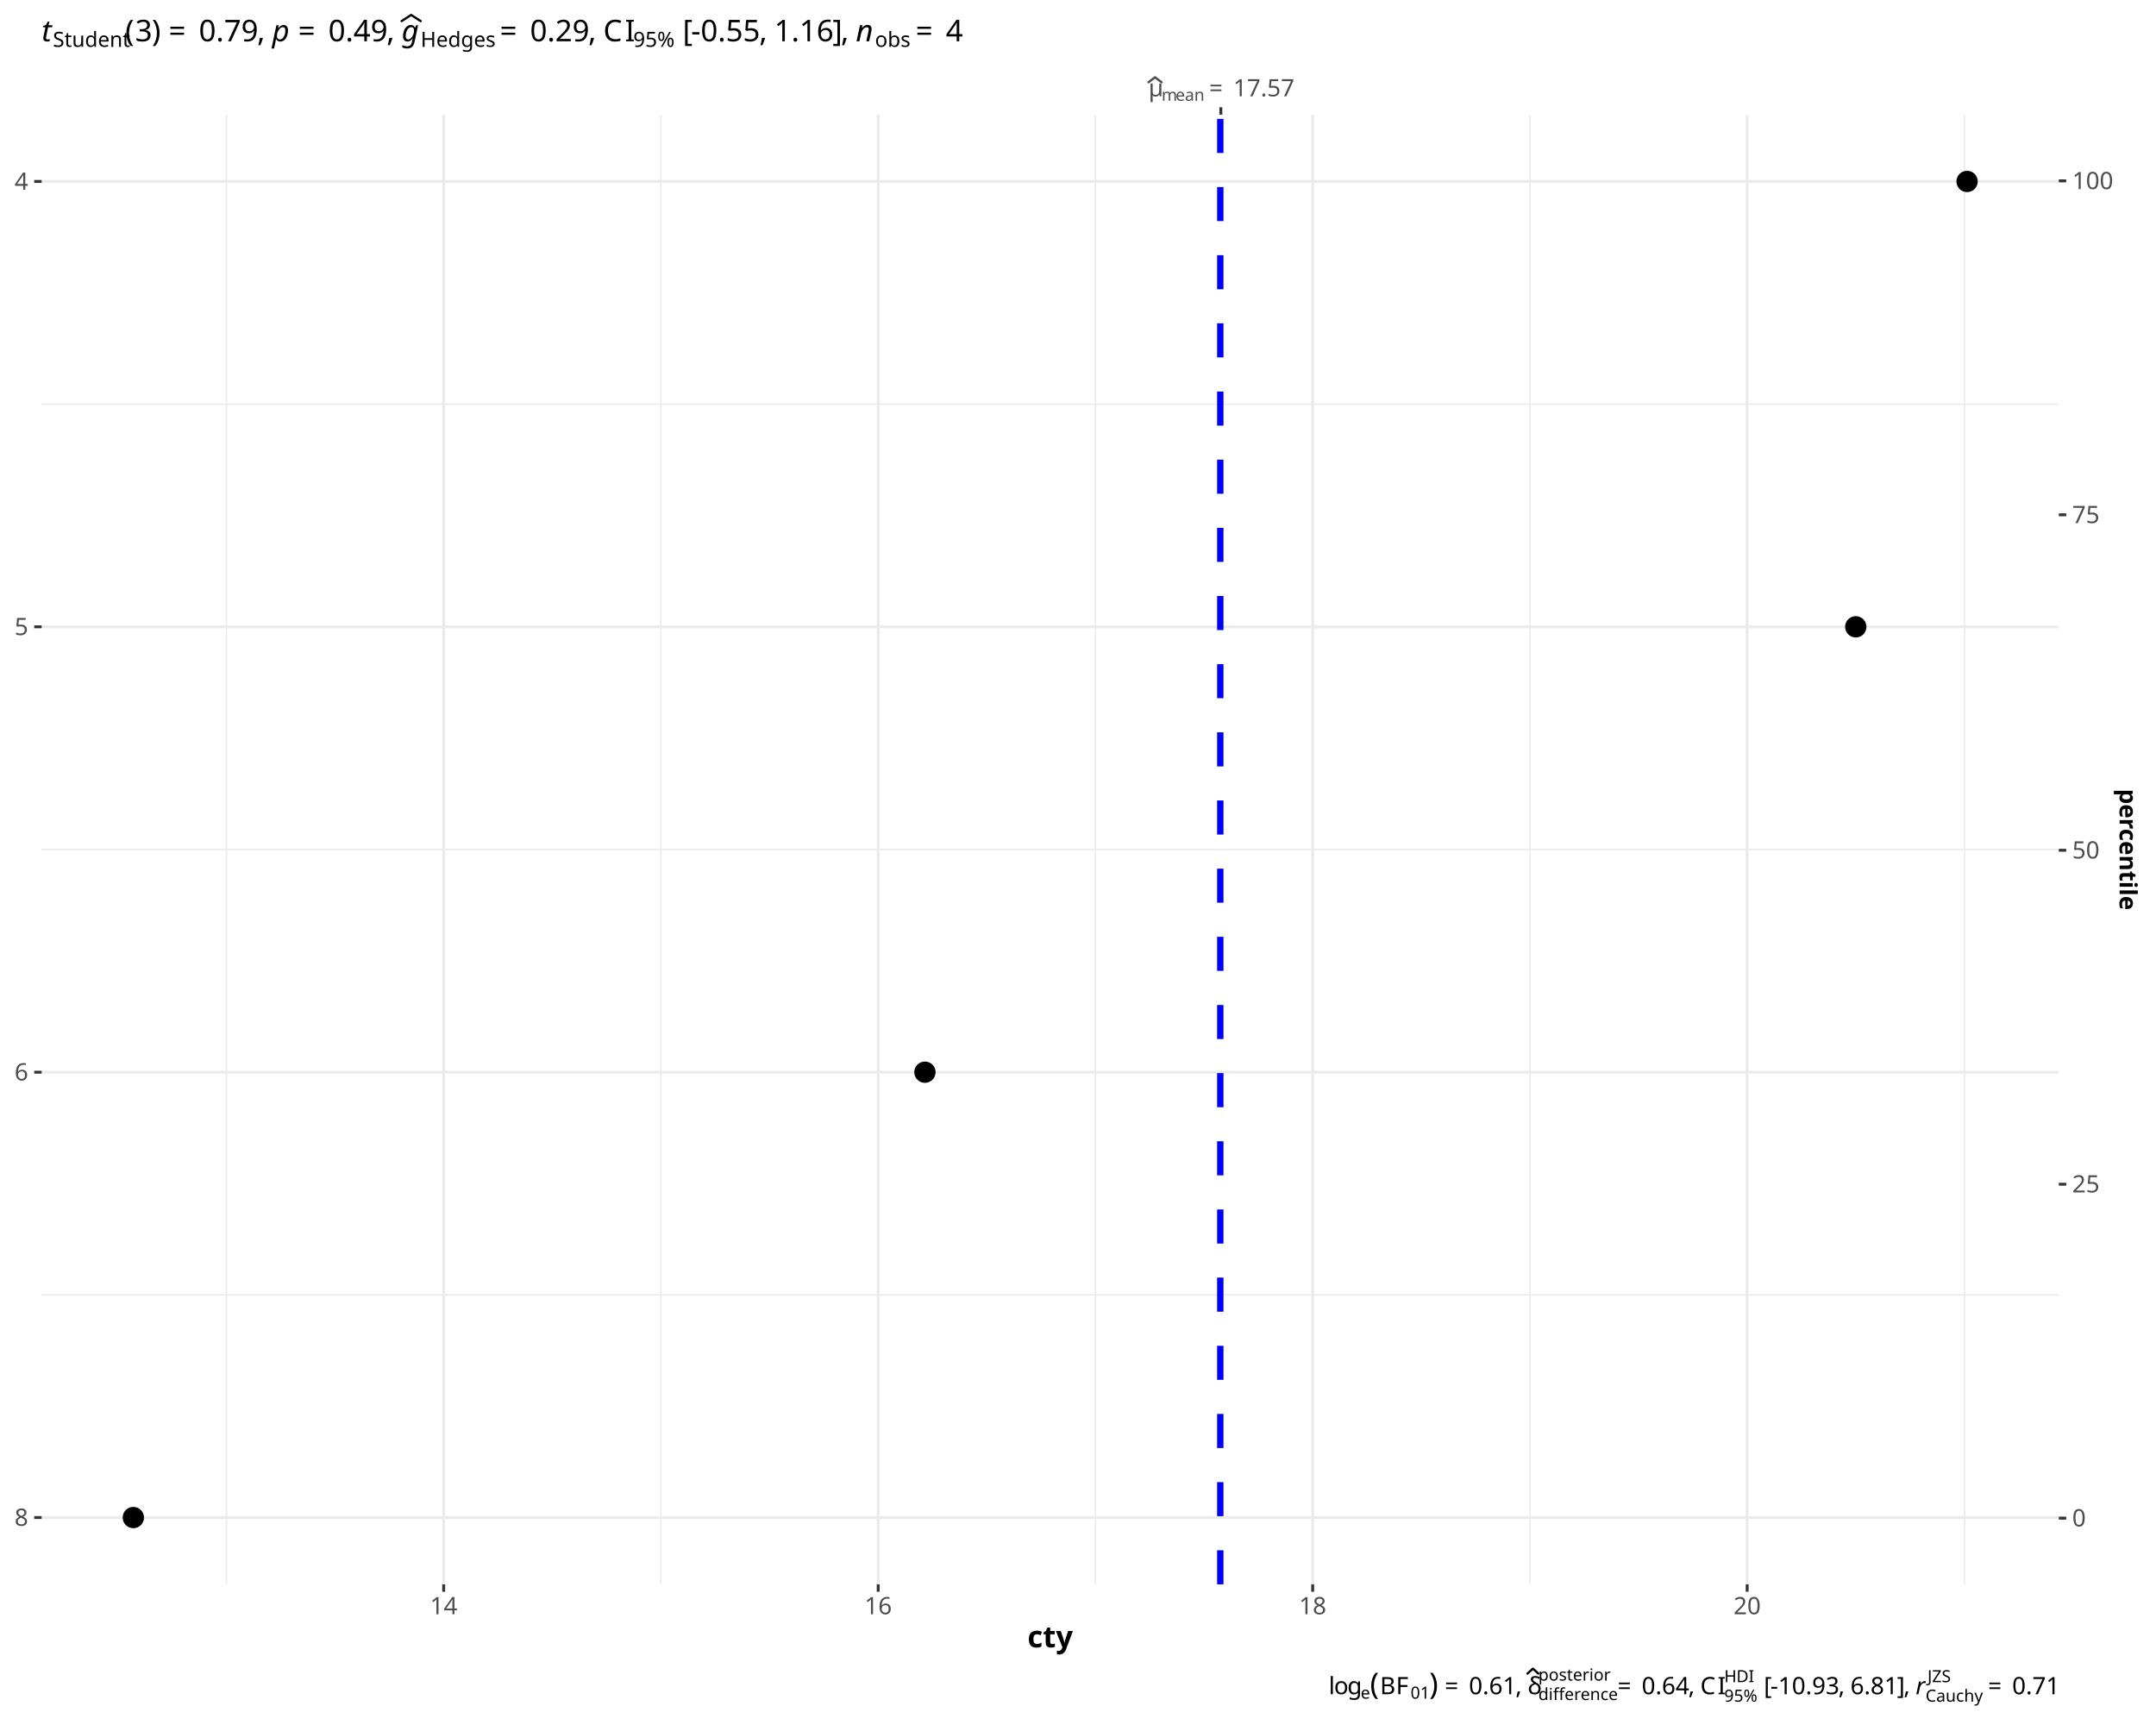
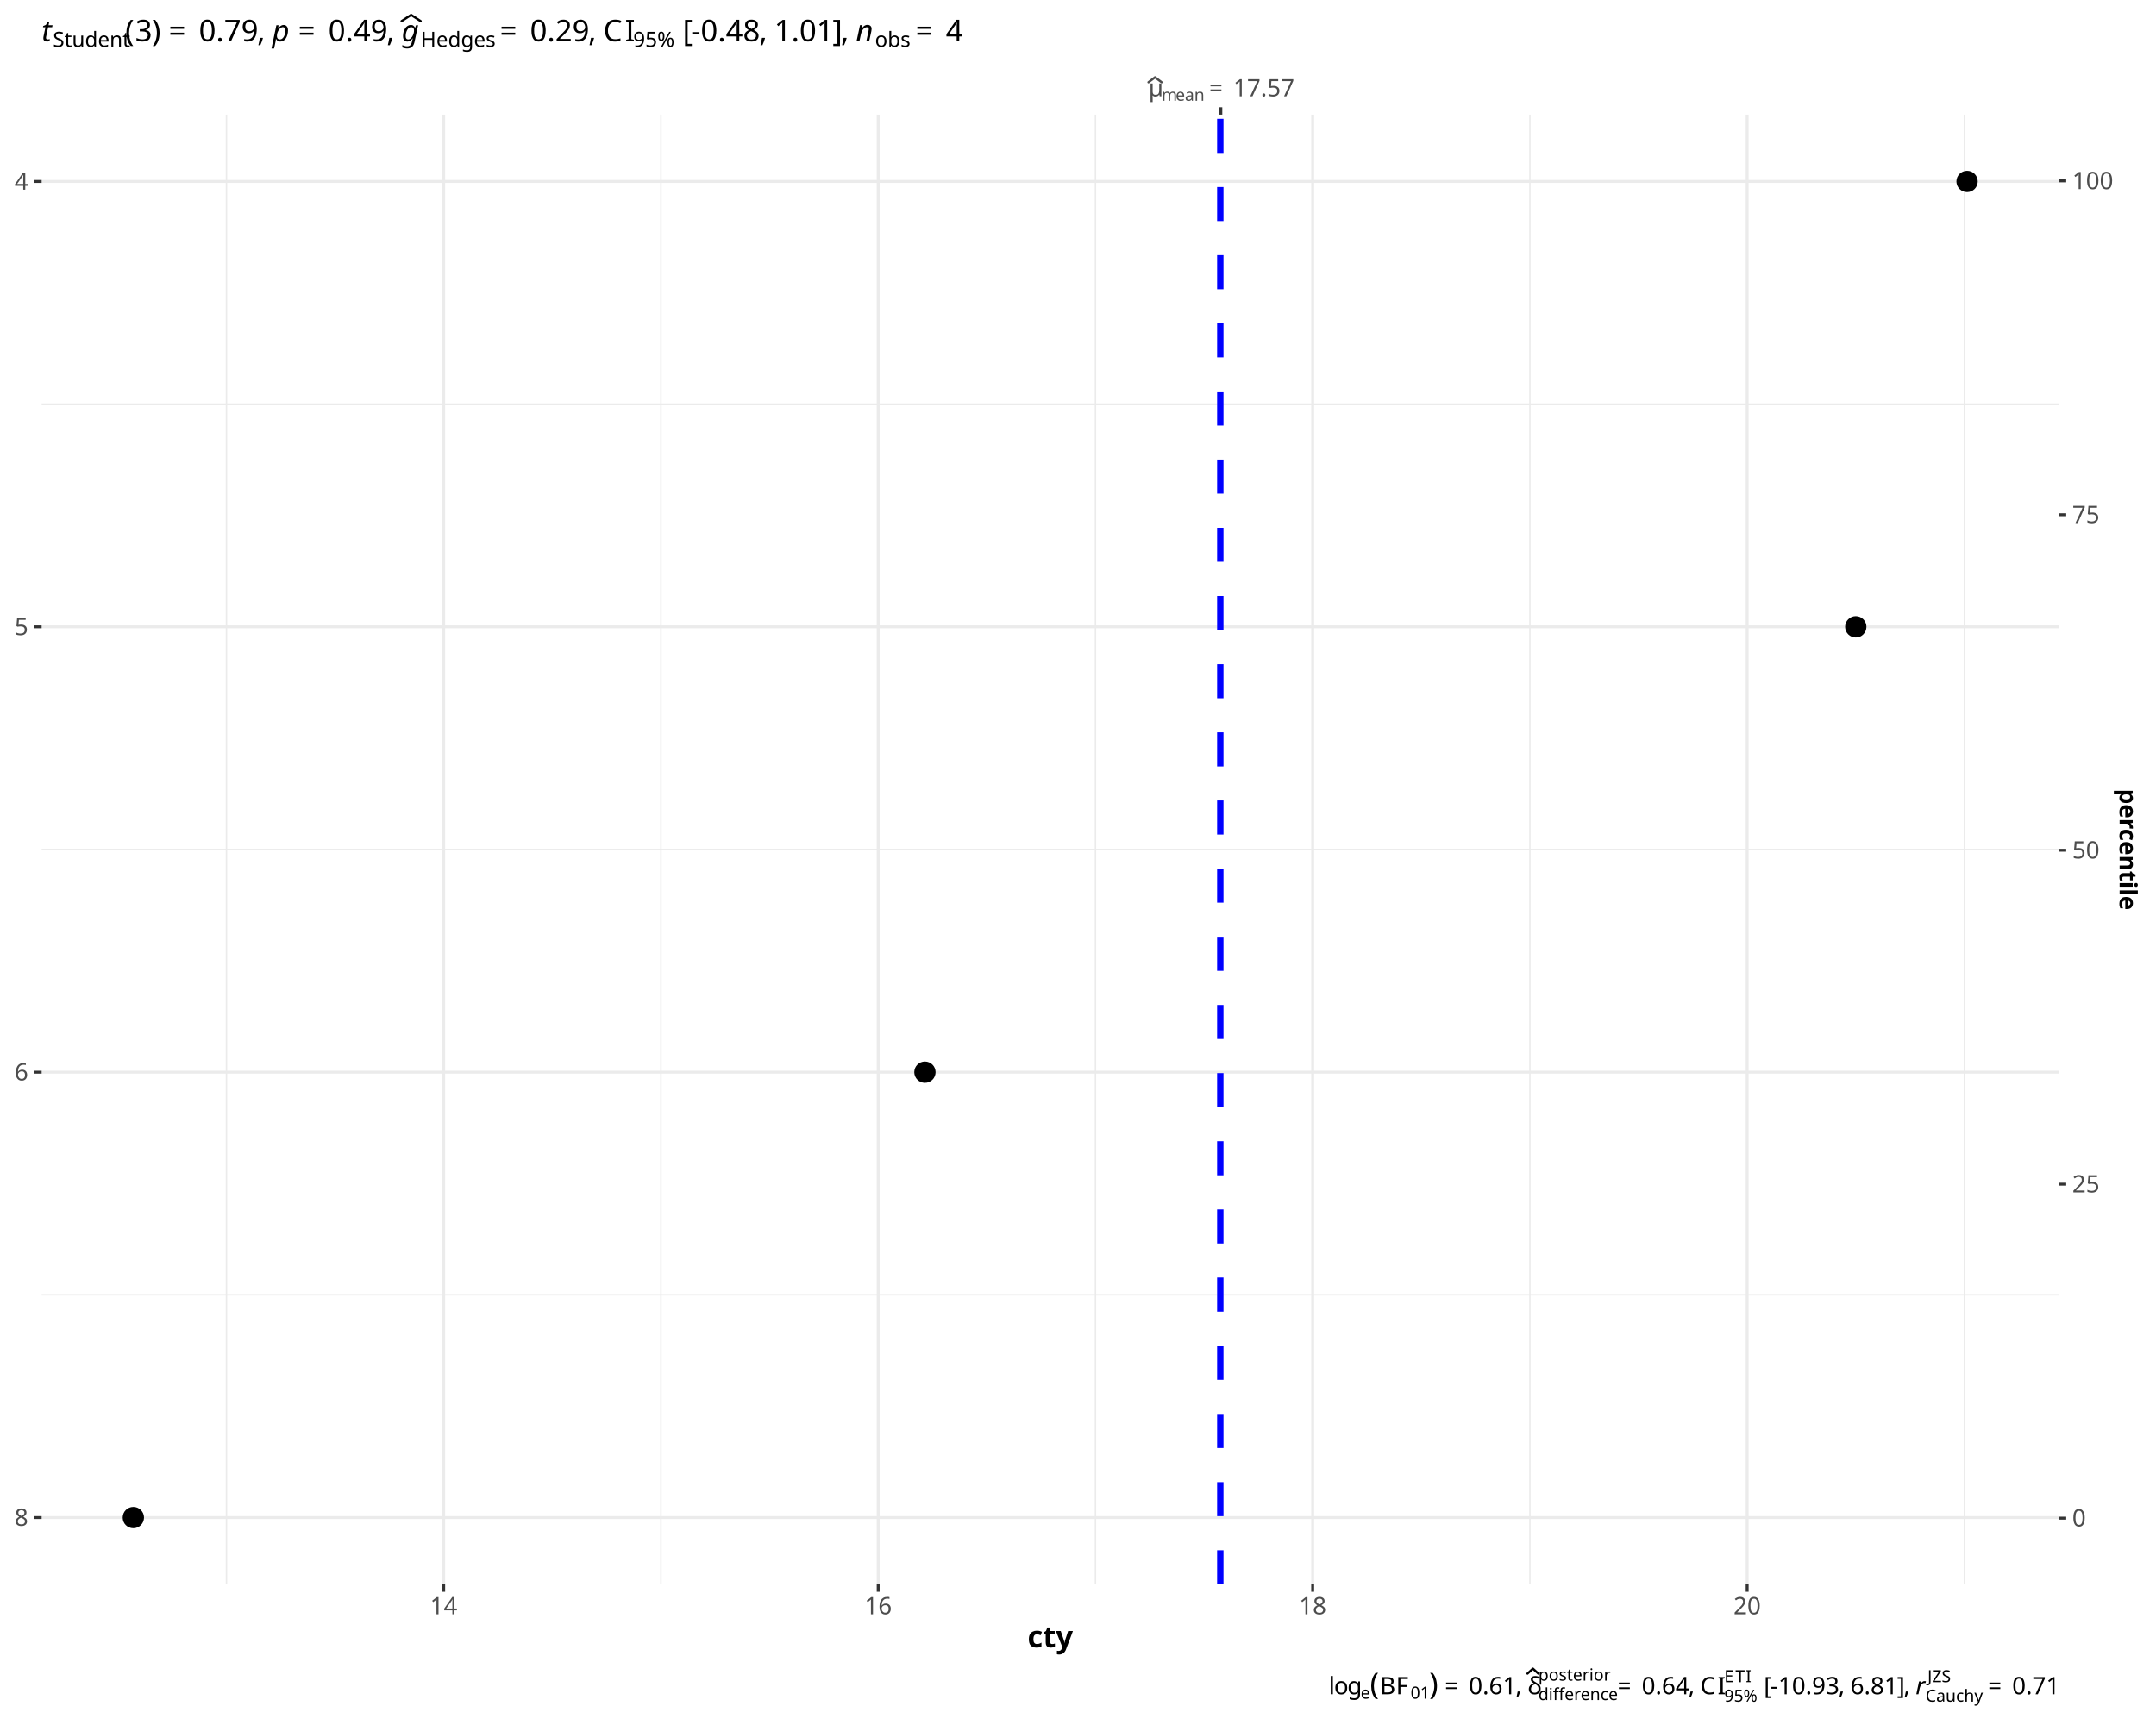
<svg xmlns="http://www.w3.org/2000/svg" class="svglite" data-engine-version="2.0" width="720.00pt" height="576.00pt" viewBox="0 0 720.00 576.00">
  <defs>
    <style type="text/css">
    .svglite line, .svglite polyline, .svglite polygon, .svglite path, .svglite rect, .svglite circle {
      fill: none;
      stroke: #000000;
      stroke-linecap: round;
      stroke-linejoin: round;
      stroke-miterlimit: 10.00;
    }
  </style>
  </defs>
  <rect width="100%" height="100%" style="stroke: none; fill: #FFFFFF;" />
  <defs>
    <clipPath id="cpMC4wMHw3MjAuMDB8MC4wMHw1NzYuMDA=">
      <rect x="0.00" y="0.00" width="720.00" height="576.00" />
    </clipPath>
  </defs>
  <g clip-path="url(#cpMC4wMHw3MjAuMDB8MC4wMHw1NzYuMDA=)">
    <rect x="0" y="0.00" width="720.00" height="576.00" style="stroke-width: 0.97; stroke: #FFFFFF; fill: #FFFFFF;" />
  </g>
  <defs>
    <clipPath id="cpMTMuOTF8Njg3LjUzfDM4LjI5fDUyOS4wMw==">
      <rect x="13.91" y="38.29" width="673.62" height="490.75" />
    </clipPath>
  </defs>
  <g clip-path="url(#cpMTMuOTF8Njg3LjUzfDM4LjI5fDUyOS4wMw==)">
    <rect x="13.91" y="38.29" width="673.62" height="490.75" style="stroke-width: 0.97; stroke: none; fill: #FFFFFF;" />
    <polyline points="13.91,432.37 687.53,432.37 " style="stroke-width: 0.48; stroke: #EBEBEB; stroke-linecap: butt;" />
    <polyline points="13.91,283.66 687.53,283.66 " style="stroke-width: 0.48; stroke: #EBEBEB; stroke-linecap: butt;" />
    <polyline points="13.91,134.95 687.53,134.95 " style="stroke-width: 0.48; stroke: #EBEBEB; stroke-linecap: butt;" />
    <polyline points="75.63,529.03 75.63,38.29 " style="stroke-width: 0.48; stroke: #EBEBEB; stroke-linecap: butt;" />
    <polyline points="220.72,529.03 220.72,38.29 " style="stroke-width: 0.48; stroke: #EBEBEB; stroke-linecap: butt;" />
    <polyline points="365.82,529.03 365.82,38.29 " style="stroke-width: 0.48; stroke: #EBEBEB; stroke-linecap: butt;" />
    <polyline points="510.92,529.03 510.92,38.29 " style="stroke-width: 0.48; stroke: #EBEBEB; stroke-linecap: butt;" />
    <polyline points="656.02,529.03 656.02,38.29 " style="stroke-width: 0.48; stroke: #EBEBEB; stroke-linecap: butt;" />
    <polyline points="13.91,506.73 687.53,506.73 " style="stroke-width: 0.97; stroke: #EBEBEB; stroke-linecap: butt;" />
    <polyline points="13.91,358.02 687.53,358.02 " style="stroke-width: 0.97; stroke: #EBEBEB; stroke-linecap: butt;" />
    <polyline points="13.91,209.30 687.53,209.30 " style="stroke-width: 0.97; stroke: #EBEBEB; stroke-linecap: butt;" />
    <polyline points="13.91,60.59 687.53,60.59 " style="stroke-width: 0.97; stroke: #EBEBEB; stroke-linecap: butt;" />
    <polyline points="148.17,529.03 148.17,38.29 " style="stroke-width: 0.97; stroke: #EBEBEB; stroke-linecap: butt;" />
    <polyline points="293.27,529.03 293.27,38.29 " style="stroke-width: 0.97; stroke: #EBEBEB; stroke-linecap: butt;" />
    <polyline points="438.37,529.03 438.37,38.29 " style="stroke-width: 0.97; stroke: #EBEBEB; stroke-linecap: butt;" />
    <polyline points="583.47,529.03 583.47,38.29 " style="stroke-width: 0.97; stroke: #EBEBEB; stroke-linecap: butt;" />
    <circle cx="44.53" cy="506.73" r="3.56" style="stroke-width: 0.71; stroke: none; fill: #000000;" />
    <circle cx="308.88" cy="358.02" r="3.56" style="stroke-width: 0.71; stroke: none; fill: #000000;" />
    <circle cx="619.74" cy="209.30" r="3.56" style="stroke-width: 0.71; stroke: none; fill: #000000;" />
    <circle cx="656.91" cy="60.59" r="3.56" style="stroke-width: 0.71; stroke: none; fill: #000000;" />
    <line x1="407.52" y1="529.03" x2="407.52" y2="38.29" style="stroke-width: 2.13; stroke: #0000FF; stroke-dasharray: 11.38,11.38; stroke-linecap: butt;" />
  </g>
  <g clip-path="url(#cpMC4wMHw3MjAuMDB8MC4wMHw1NzYuMDA=)">
    <text x="383.54" y="32.17" style="font-size: 8.00px; fill: #4D4D4D; font-family: sans;" textLength="4.37px" lengthAdjust="spacingAndGlyphs">μ</text>
    <polyline points="383.54,27.47 385.73,25.81 387.91,27.47 " style="stroke-width: 0.75; stroke: #4D4D4D;" />
    <text x="387.91" y="33.65" style="font-size: 5.60px; fill: #4D4D4D; font-family: sans;" textLength="4.67px" lengthAdjust="spacingAndGlyphs">m</text>
    <text x="392.58" y="33.65" style="font-size: 5.60px; fill: #4D4D4D; font-family: sans;" textLength="3.11px" lengthAdjust="spacingAndGlyphs">e</text>
    <text x="395.69" y="33.65" style="font-size: 5.60px; fill: #4D4D4D; font-family: sans;" textLength="3.11px" lengthAdjust="spacingAndGlyphs">a</text>
    <text x="398.81" y="33.65" style="font-size: 5.60px; fill: #4D4D4D; font-family: sans;" textLength="3.11px" lengthAdjust="spacingAndGlyphs">n</text>
    <text x="403.78" y="32.17" style="font-size: 8.00px; fill: #4D4D4D; font-family: sans;" textLength="6.21px" lengthAdjust="spacingAndGlyphs">=</text>
    <text x="411.84" y="32.17" style="font-size: 8.00px; fill: #4D4D4D; font-family: sans;" textLength="20.02px" lengthAdjust="spacingAndGlyphs">17.57</text>
    <polyline points="407.70,38.29 407.70,35.80 " style="stroke-width: 0.97; stroke: #333333; stroke-linecap: butt;" />
    <text x="9.43" y="509.48" text-anchor="end" style="font-size: 8.00px; fill: #4D4D4D; font-family: sans;" textLength="4.45px" lengthAdjust="spacingAndGlyphs">8</text>
    <text x="9.43" y="360.77" text-anchor="end" style="font-size: 8.00px; fill: #4D4D4D; font-family: sans;" textLength="4.45px" lengthAdjust="spacingAndGlyphs">6</text>
    <text x="9.43" y="212.06" text-anchor="end" style="font-size: 8.00px; fill: #4D4D4D; font-family: sans;" textLength="4.45px" lengthAdjust="spacingAndGlyphs">5</text>
    <text x="9.43" y="63.35" text-anchor="end" style="font-size: 8.00px; fill: #4D4D4D; font-family: sans;" textLength="4.45px" lengthAdjust="spacingAndGlyphs">4</text>
    <polyline points="11.42,506.73 13.91,506.73 " style="stroke-width: 0.97; stroke: #333333; stroke-linecap: butt;" />
    <polyline points="11.42,358.02 13.91,358.02 " style="stroke-width: 0.97; stroke: #333333; stroke-linecap: butt;" />
    <polyline points="11.42,209.30 13.91,209.30 " style="stroke-width: 0.97; stroke: #333333; stroke-linecap: butt;" />
    <polyline points="11.42,60.59 13.91,60.59 " style="stroke-width: 0.97; stroke: #333333; stroke-linecap: butt;" />
    <polyline points="687.53,506.93 690.02,506.93 " style="stroke-width: 0.97; stroke: #333333; stroke-linecap: butt;" />
    <polyline points="687.53,395.42 690.02,395.42 " style="stroke-width: 0.97; stroke: #333333; stroke-linecap: butt;" />
    <polyline points="687.53,283.91 690.02,283.91 " style="stroke-width: 0.97; stroke: #333333; stroke-linecap: butt;" />
    <polyline points="687.53,171.90 690.02,171.90 " style="stroke-width: 0.97; stroke: #333333; stroke-linecap: butt;" />
    <polyline points="687.53,60.39 690.02,60.39 " style="stroke-width: 0.97; stroke: #333333; stroke-linecap: butt;" />
    <text x="692.01" y="509.68" style="font-size: 8.00px; fill: #4D4D4D; font-family: sans;" textLength="4.45px" lengthAdjust="spacingAndGlyphs">0</text>
    <text x="692.01" y="398.17" style="font-size: 8.00px; fill: #4D4D4D; font-family: sans;" textLength="8.90px" lengthAdjust="spacingAndGlyphs">25</text>
    <text x="692.01" y="286.66" style="font-size: 8.00px; fill: #4D4D4D; font-family: sans;" textLength="8.90px" lengthAdjust="spacingAndGlyphs">50</text>
    <text x="692.01" y="174.66" style="font-size: 8.00px; fill: #4D4D4D; font-family: sans;" textLength="8.90px" lengthAdjust="spacingAndGlyphs">75</text>
    <text x="692.01" y="63.15" style="font-size: 8.00px; fill: #4D4D4D; font-family: sans;" textLength="13.35px" lengthAdjust="spacingAndGlyphs">100</text>
    <polyline points="148.17,531.52 148.17,529.03 " style="stroke-width: 0.97; stroke: #333333; stroke-linecap: butt;" />
    <polyline points="293.27,531.52 293.27,529.03 " style="stroke-width: 0.97; stroke: #333333; stroke-linecap: butt;" />
    <polyline points="438.37,531.52 438.37,529.03 " style="stroke-width: 0.97; stroke: #333333; stroke-linecap: butt;" />
    <polyline points="583.47,531.52 583.47,529.03 " style="stroke-width: 0.97; stroke: #333333; stroke-linecap: butt;" />
    <text x="148.17" y="539.02" text-anchor="middle" style="font-size: 8.00px; fill: #4D4D4D; font-family: sans;" textLength="8.90px" lengthAdjust="spacingAndGlyphs">14</text>
    <text x="293.27" y="539.02" text-anchor="middle" style="font-size: 8.00px; fill: #4D4D4D; font-family: sans;" textLength="8.90px" lengthAdjust="spacingAndGlyphs">16</text>
    <text x="438.37" y="539.02" text-anchor="middle" style="font-size: 8.00px; fill: #4D4D4D; font-family: sans;" textLength="8.90px" lengthAdjust="spacingAndGlyphs">18</text>
    <text x="583.47" y="539.02" text-anchor="middle" style="font-size: 8.00px; fill: #4D4D4D; font-family: sans;" textLength="8.90px" lengthAdjust="spacingAndGlyphs">20</text>
    <text x="350.72" y="550.06" text-anchor="middle" style="font-size: 10.00px; font-weight: bold; font-family: sans;" textLength="12.79px" lengthAdjust="spacingAndGlyphs">cty</text>
    <text transform="translate(707.85,283.66) rotate(90)" text-anchor="middle" style="font-size: 8.00px; font-weight: bold; font-family: sans;" textLength="34.69px" lengthAdjust="spacingAndGlyphs">percentile</text>
    <text x="13.91" y="13.79" style="font-size: 10.00px; font-style: italic; font-family: sans;" textLength="2.78px" lengthAdjust="spacingAndGlyphs">t</text>
    <text x="17.66" y="15.64" style="font-size: 7.00px; font-family: sans;" textLength="24.13px" lengthAdjust="spacingAndGlyphs">Student</text>
    <text x="41.80" y="13.79" style="font-size: 10.00px; font-family: sans;" textLength="3.33px" lengthAdjust="spacingAndGlyphs">(</text>
    <text x="45.13" y="13.79" style="font-size: 10.00px; font-family: sans;" textLength="5.56px" lengthAdjust="spacingAndGlyphs">3</text>
    <text x="50.69" y="13.79" style="font-size: 10.00px; font-family: sans;" textLength="3.33px" lengthAdjust="spacingAndGlyphs">)</text>
    <text x="56.33" y="13.79" style="font-size: 10.00px; font-family: sans;" textLength="7.76px" lengthAdjust="spacingAndGlyphs">=</text>
    <text x="66.41" y="13.79" style="font-size: 10.00px; font-family: sans;" textLength="19.46px" lengthAdjust="spacingAndGlyphs">0.79</text>
    <text x="85.88" y="13.79" style="font-size: 10.00px; font-family: sans;" textLength="2.50px" lengthAdjust="spacingAndGlyphs">,</text>
    <text x="88.38" y="13.79" style="font-size: 10.00px; font-family: sans;" textLength="2.50px" lengthAdjust="spacingAndGlyphs"> </text>
    <text x="90.88" y="13.79" style="font-size: 10.00px; font-style: italic; font-family: sans;" textLength="5.56px" lengthAdjust="spacingAndGlyphs">p</text>
    <text x="99.56" y="13.79" style="font-size: 10.00px; font-family: sans;" textLength="7.76px" lengthAdjust="spacingAndGlyphs">=</text>
    <text x="109.64" y="13.79" style="font-size: 10.00px; font-family: sans;" textLength="19.46px" lengthAdjust="spacingAndGlyphs">0.49</text>
    <text x="129.11" y="13.79" style="font-size: 10.00px; font-family: sans;" textLength="2.50px" lengthAdjust="spacingAndGlyphs">,</text>
    <text x="131.61" y="13.79" style="font-size: 10.00px; font-family: sans;" textLength="2.50px" lengthAdjust="spacingAndGlyphs"> </text>
    <text x="134.11" y="13.79" style="font-size: 10.00px; font-style: italic; font-family: sans;" textLength="5.56px" lengthAdjust="spacingAndGlyphs">g</text>
    <polyline points="134.11,7.05 137.29,4.98 140.48,7.05 " style="stroke-width: 0.75;" />
    <text x="140.48" y="15.64" style="font-size: 7.00px; font-family: sans;" textLength="24.13px" lengthAdjust="spacingAndGlyphs">Hedges</text>
    <text x="166.93" y="13.79" style="font-size: 10.00px; font-family: sans;" textLength="7.76px" lengthAdjust="spacingAndGlyphs">=</text>
    <text x="177.00" y="13.79" style="font-size: 10.00px; font-family: sans;" textLength="19.46px" lengthAdjust="spacingAndGlyphs">0.29</text>
    <text x="196.47" y="13.79" style="font-size: 10.00px; font-family: sans;" textLength="2.50px" lengthAdjust="spacingAndGlyphs">,</text>
    <text x="198.97" y="13.79" style="font-size: 10.00px; font-family: sans;" textLength="2.50px" lengthAdjust="spacingAndGlyphs"> </text>
    <text x="201.47" y="13.79" style="font-size: 10.00px; font-family: sans;" textLength="7.22px" lengthAdjust="spacingAndGlyphs">C</text>
    <text x="208.70" y="13.79" style="font-size: 10.00px; font-family: sans;" textLength="2.78px" lengthAdjust="spacingAndGlyphs">I</text>
    <text x="211.47" y="15.64" style="font-size: 7.00px; font-family: sans;" textLength="14.01px" lengthAdjust="spacingAndGlyphs">95%</text>
    <text x="225.49" y="13.79" style="font-size: 10.00px; font-family: sans;" textLength="2.50px" lengthAdjust="spacingAndGlyphs"> </text>
    <text x="227.99" y="13.79" style="font-size: 10.00px; font-family: sans;" textLength="2.78px" lengthAdjust="spacingAndGlyphs">[</text>
-     <text x="230.77" y="13.79" style="font-size: 10.00px; font-family: sans;" textLength="22.79px" lengthAdjust="spacingAndGlyphs">-0.55</text>
+     <text x="230.77" y="13.79" style="font-size: 10.00px; font-family: sans;" textLength="22.79px" lengthAdjust="spacingAndGlyphs">-0.48</text>
    <text x="253.56" y="13.79" style="font-size: 10.00px; font-family: sans;" textLength="2.50px" lengthAdjust="spacingAndGlyphs">,</text>
    <text x="256.06" y="13.79" style="font-size: 10.00px; font-family: sans;" textLength="2.50px" lengthAdjust="spacingAndGlyphs"> </text>
-     <text x="258.56" y="13.79" style="font-size: 10.00px; font-family: sans;" textLength="19.46px" lengthAdjust="spacingAndGlyphs">1.16</text>
+     <text x="258.56" y="13.79" style="font-size: 10.00px; font-family: sans;" textLength="19.46px" lengthAdjust="spacingAndGlyphs">1.01</text>
    <text x="278.03" y="13.79" style="font-size: 10.00px; font-family: sans;" textLength="2.78px" lengthAdjust="spacingAndGlyphs">]</text>
    <text x="280.81" y="13.79" style="font-size: 10.00px; font-family: sans;" textLength="2.50px" lengthAdjust="spacingAndGlyphs">,</text>
    <text x="283.31" y="13.79" style="font-size: 10.00px; font-family: sans;" textLength="2.50px" lengthAdjust="spacingAndGlyphs"> </text>
    <text x="285.81" y="13.79" style="font-size: 10.00px; font-style: italic; font-family: sans;" textLength="5.56px" lengthAdjust="spacingAndGlyphs">n</text>
    <text x="292.18" y="15.64" style="font-size: 7.00px; font-family: sans;" textLength="11.29px" lengthAdjust="spacingAndGlyphs">obs</text>
    <text x="305.78" y="13.79" style="font-size: 10.00px; font-family: sans;" textLength="7.76px" lengthAdjust="spacingAndGlyphs">=</text>
    <text x="315.86" y="13.79" style="font-size: 10.00px; font-family: sans;" textLength="5.56px" lengthAdjust="spacingAndGlyphs">4</text>
    <text x="443.72" y="565.72" style="font-size: 8.00px; font-family: sans;" textLength="1.78px" lengthAdjust="spacingAndGlyphs">l</text>
    <text x="445.50" y="565.72" style="font-size: 8.00px; font-family: sans;" textLength="4.45px" lengthAdjust="spacingAndGlyphs">o</text>
    <text x="449.94" y="565.72" style="font-size: 8.00px; font-family: sans;" textLength="4.45px" lengthAdjust="spacingAndGlyphs">g</text>
    <text x="454.39" y="567.20" style="font-size: 5.60px; font-family: sans;" textLength="3.11px" lengthAdjust="spacingAndGlyphs">e</text>
    <text x="457.51" y="565.72" style="font-size: 10.00px; font-family: sans;" textLength="3.33px" lengthAdjust="spacingAndGlyphs">(</text>
    <text x="460.84" y="565.72" style="font-size: 8.00px; font-family: sans;" textLength="5.34px" lengthAdjust="spacingAndGlyphs">B</text>
    <text x="466.18" y="565.72" style="font-size: 8.00px; font-family: sans;" textLength="4.89px" lengthAdjust="spacingAndGlyphs">F</text>
    <text x="471.06" y="567.20" style="font-size: 5.60px; font-family: sans;" textLength="6.23px" lengthAdjust="spacingAndGlyphs">01</text>
    <text x="477.29" y="565.72" style="font-size: 10.00px; font-family: sans;" textLength="3.32px" lengthAdjust="spacingAndGlyphs">)</text>
    <text x="482.47" y="565.72" style="font-size: 8.00px; font-family: sans;" textLength="6.21px" lengthAdjust="spacingAndGlyphs">=</text>
    <text x="490.53" y="565.72" style="font-size: 8.00px; font-family: sans;" textLength="15.57px" lengthAdjust="spacingAndGlyphs">0.61</text>
    <text x="506.10" y="565.72" style="font-size: 8.00px; font-family: sans;" textLength="2.00px" lengthAdjust="spacingAndGlyphs">,</text>
    <text x="508.10" y="565.72" style="font-size: 8.00px; font-family: sans;" textLength="2.00px" lengthAdjust="spacingAndGlyphs"> </text>
    <text x="510.11" y="565.72" style="font-size: 8.00px; font-family: sans;" textLength="3.63px" lengthAdjust="spacingAndGlyphs">δ</text>
    <polyline points="510.11,558.83 511.92,557.18 513.74,558.83 " style="stroke-width: 0.75;" />
    <text x="513.74" y="567.67" style="font-size: 5.60px; font-family: sans;" textLength="24.60px" lengthAdjust="spacingAndGlyphs">difference</text>
    <text x="513.74" y="561.17" style="font-size: 5.60px; font-family: sans;" textLength="21.79px" lengthAdjust="spacingAndGlyphs">posterior</text>
    <text x="540.18" y="565.72" style="font-size: 8.00px; font-family: sans;" textLength="6.21px" lengthAdjust="spacingAndGlyphs">=</text>
    <text x="548.25" y="565.72" style="font-size: 8.00px; font-family: sans;" textLength="15.57px" lengthAdjust="spacingAndGlyphs">0.64</text>
    <text x="563.82" y="565.72" style="font-size: 8.00px; font-family: sans;" textLength="2.00px" lengthAdjust="spacingAndGlyphs">,</text>
    <text x="565.82" y="565.72" style="font-size: 8.00px; font-family: sans;" textLength="2.00px" lengthAdjust="spacingAndGlyphs"> </text>
    <text x="567.82" y="565.72" style="font-size: 8.00px; font-family: sans;" textLength="5.78px" lengthAdjust="spacingAndGlyphs">C</text>
    <text x="573.60" y="565.72" style="font-size: 8.00px; font-family: sans;" textLength="2.22px" lengthAdjust="spacingAndGlyphs">I</text>
    <text x="575.82" y="568.20" style="font-size: 5.60px; font-family: sans;" textLength="11.21px" lengthAdjust="spacingAndGlyphs">95%</text>
-     <text x="575.82" y="561.70" style="font-size: 5.60px; font-family: sans;" textLength="4.05px" lengthAdjust="spacingAndGlyphs">H</text>
-     <text x="579.87" y="561.70" style="font-size: 5.60px; font-family: sans;" textLength="4.05px" lengthAdjust="spacingAndGlyphs">D</text>
-     <text x="583.91" y="561.70" style="font-size: 5.60px; font-family: sans;" textLength="1.56px" lengthAdjust="spacingAndGlyphs">I</text>
+     <text x="575.82" y="561.70" style="font-size: 5.60px; font-family: sans;" textLength="3.74px" lengthAdjust="spacingAndGlyphs">E</text>
+     <text x="579.56" y="561.70" style="font-size: 5.60px; font-family: sans;" textLength="3.42px" lengthAdjust="spacingAndGlyphs">T</text>
+     <text x="582.98" y="561.70" style="font-size: 5.60px; font-family: sans;" textLength="1.56px" lengthAdjust="spacingAndGlyphs">I</text>
    <text x="587.03" y="565.72" style="font-size: 8.00px; font-family: sans;" textLength="2.00px" lengthAdjust="spacingAndGlyphs"> </text>
    <text x="589.03" y="565.72" style="font-size: 8.00px; font-family: sans;" textLength="2.22px" lengthAdjust="spacingAndGlyphs">[</text>
    <text x="591.25" y="565.72" style="font-size: 8.00px; font-family: sans;" textLength="22.68px" lengthAdjust="spacingAndGlyphs">-10.93</text>
    <text x="613.94" y="565.72" style="font-size: 8.00px; font-family: sans;" textLength="2.00px" lengthAdjust="spacingAndGlyphs">,</text>
    <text x="615.94" y="565.72" style="font-size: 8.00px; font-family: sans;" textLength="2.00px" lengthAdjust="spacingAndGlyphs"> </text>
    <text x="617.94" y="565.72" style="font-size: 8.00px; font-family: sans;" textLength="15.57px" lengthAdjust="spacingAndGlyphs">6.81</text>
    <text x="633.51" y="565.72" style="font-size: 8.00px; font-family: sans;" textLength="2.22px" lengthAdjust="spacingAndGlyphs">]</text>
    <text x="635.74" y="565.72" style="font-size: 8.00px; font-family: sans;" textLength="2.00px" lengthAdjust="spacingAndGlyphs">,</text>
    <text x="637.74" y="565.72" style="font-size: 8.00px; font-family: sans;" textLength="2.00px" lengthAdjust="spacingAndGlyphs"> </text>
    <text x="639.74" y="565.72" style="font-size: 8.00px; font-style: italic; font-family: sans;" textLength="2.66px" lengthAdjust="spacingAndGlyphs">r</text>
    <text x="643.05" y="568.20" style="font-size: 5.60px; font-family: sans;" textLength="18.99px" lengthAdjust="spacingAndGlyphs">Cauchy</text>
    <text x="643.69" y="561.70" style="font-size: 5.60px; font-family: sans;" textLength="9.96px" lengthAdjust="spacingAndGlyphs">JZS</text>
    <text x="663.90" y="565.72" style="font-size: 8.00px; font-family: sans;" textLength="6.21px" lengthAdjust="spacingAndGlyphs">=</text>
    <text x="671.96" y="565.72" style="font-size: 8.00px; font-family: sans;" textLength="15.57px" lengthAdjust="spacingAndGlyphs">0.71</text>
  </g>
</svg>
